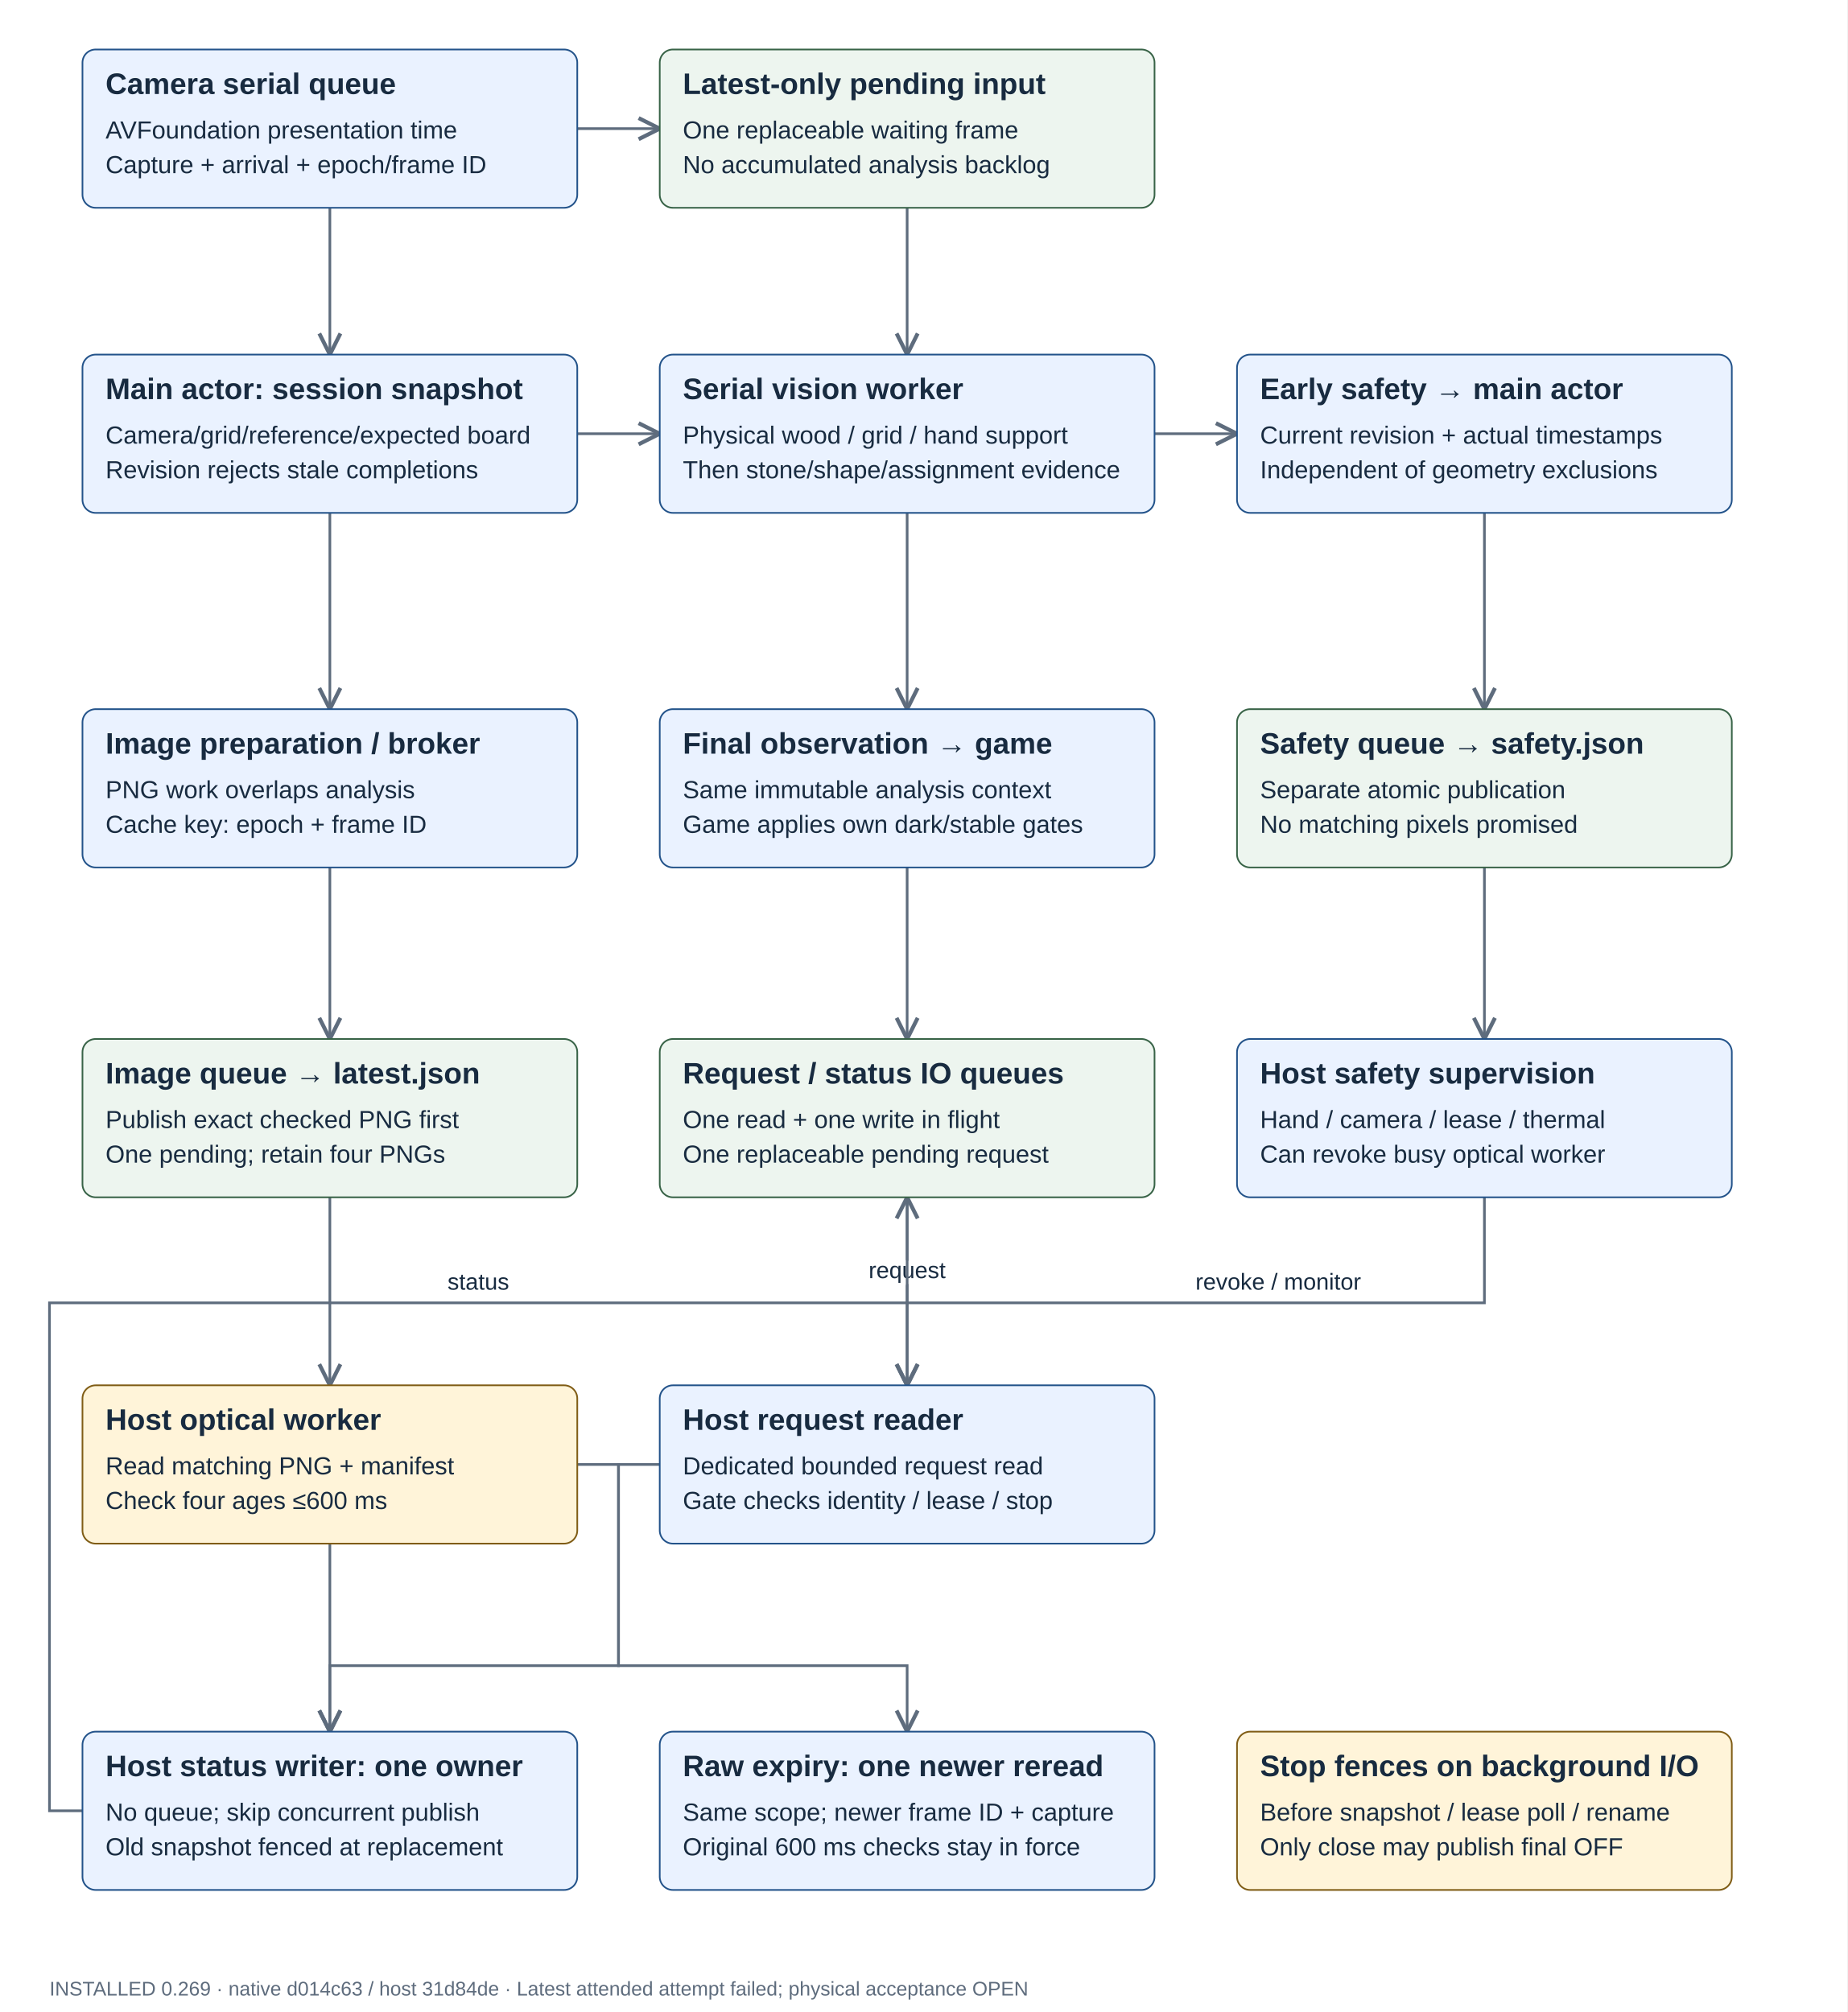
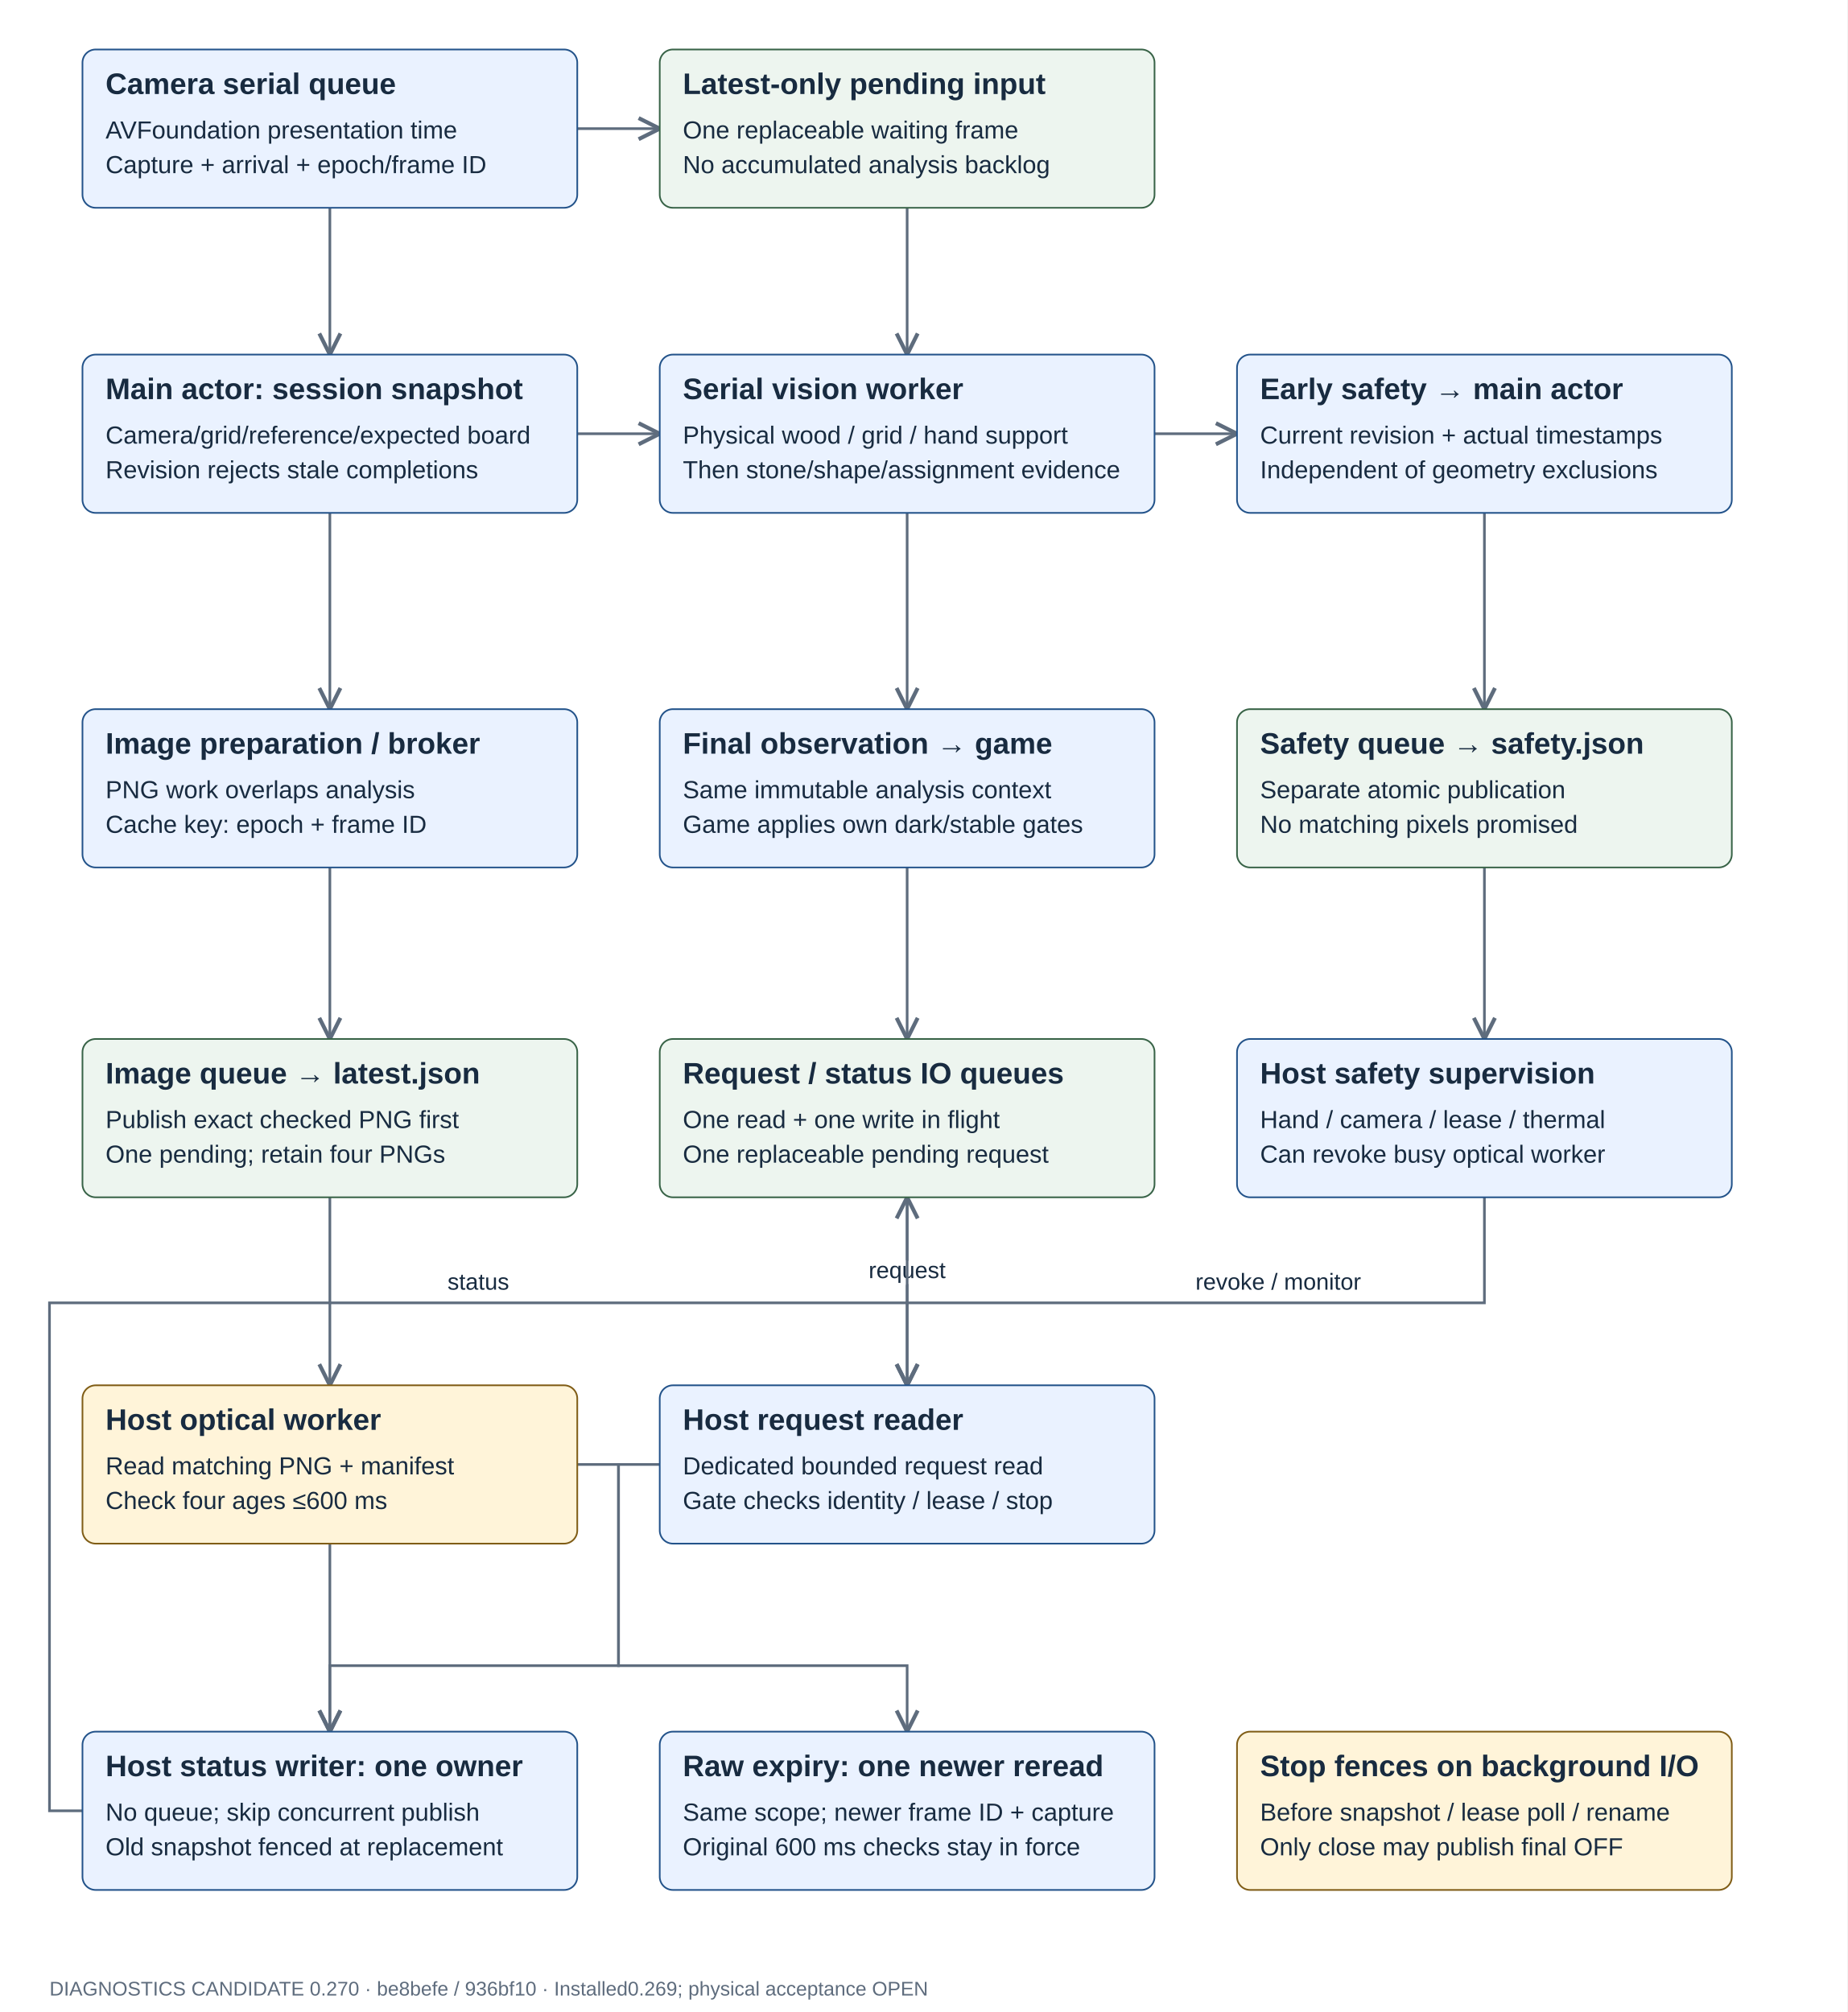
<svg xmlns="http://www.w3.org/2000/svg" viewBox="0 0 1120 1220" width="1120" height="1220" role="img" aria-labelledby="data-title data-desc">
  <defs>
    <marker id="arrow" markerWidth="10" markerHeight="10" refX="9" refY="5" orient="auto-start-reverse">
      <path d="M 1 1 L 9 5 L 1 9" fill="none" stroke="#5e6c7d" stroke-width="1.5" />
    </marker>
  </defs>
  <style>text{font-family:Arial,Helvetica,sans-serif;fill:#182b40}.edge-label{font-size:14px;paint-order:stroke;stroke:#fff;stroke-width:7px;stroke-linejoin:round}.node-title{font-size:18px;font-weight:600}.node-body{font-size:15px}</style>
  <rect width="100%" height="100%" fill="#fff" />
  <polyline points="200.0,126.0 200.0,215.0" fill="none" stroke="#5e6c7d" stroke-width="1.6" marker-end="url(#arrow)" />
  <polyline points="350.0,78.0 400.0,78.0" fill="none" stroke="#5e6c7d" stroke-width="1.6" marker-end="url(#arrow)" />
  <polyline points="550.0,126.0 550.0,215.0" fill="none" stroke="#5e6c7d" stroke-width="1.6" marker-end="url(#arrow)" />
  <polyline points="350.0,263.0 400.0,263.0" fill="none" stroke="#5e6c7d" stroke-width="1.6" marker-end="url(#arrow)" />
  <polyline points="700.0,263.0 750.0,263.0" fill="none" stroke="#5e6c7d" stroke-width="1.6" marker-end="url(#arrow)" />
  <polyline points="550.0,311.0 550.0,430.0" fill="none" stroke="#5e6c7d" stroke-width="1.6" marker-end="url(#arrow)" />
  <polyline points="200.0,311.0 200.0,430.0" fill="none" stroke="#5e6c7d" stroke-width="1.6" marker-end="url(#arrow)" />
  <polyline points="200.0,526.0 200.0,630.0" fill="none" stroke="#5e6c7d" stroke-width="1.6" marker-end="url(#arrow)" />
  <polyline points="900.0,311.0 900.0,430.0" fill="none" stroke="#5e6c7d" stroke-width="1.6" marker-end="url(#arrow)" />
  <polyline points="900.0,526.0 900.0,630.0" fill="none" stroke="#5e6c7d" stroke-width="1.6" marker-end="url(#arrow)" />
  <polyline points="550.0,526.0 550.0,630.0" fill="none" stroke="#5e6c7d" stroke-width="1.6" marker-end="url(#arrow)" />
  <polyline points="200.0,726.0 200.0,840.0" fill="none" stroke="#5e6c7d" stroke-width="1.6" marker-end="url(#arrow)" />
  <polyline points="200.0,936.0 200.0,1050.0" fill="none" stroke="#5e6c7d" stroke-width="1.6" marker-end="url(#arrow)" />
  <polyline points="550.0,726.0 550.0,840.0" fill="none" stroke="#5e6c7d" stroke-width="1.6" marker-end="url(#arrow)" />
  <text class="edge-label" x="550.0" y="775.0" text-anchor="middle">request</text>
  <polyline points="900.0,726.0 900,790 650,790 550.0,790 550.0,840.0" fill="none" stroke="#5e6c7d" stroke-width="1.6" marker-end="url(#arrow)" />
  <text class="edge-label" x="775.0" y="782.0" text-anchor="middle">revoke / monitor</text>
  <polyline points="400.0,888.0 375,888 375,1010 200,1010 200.0,1050.0" fill="none" stroke="#5e6c7d" stroke-width="1.6" marker-end="url(#arrow)" />
  <polyline points="50.0,1098.0 30,1098 30,790 550,790 550.0,726.0" fill="none" stroke="#5e6c7d" stroke-width="1.6" marker-end="url(#arrow)" />
  <text class="edge-label" x="290.0" y="782.0" text-anchor="middle">status</text>
  <polyline points="350.0,888.0 375,888 375,1010 550,1010 550.0,1050.0" fill="none" stroke="#5e6c7d" stroke-width="1.6" marker-end="url(#arrow)" />
  <g data-node="capture">
    <rect x="50" y="30" width="300" height="96" rx="8" fill="#eaf2ff" stroke="#23538a" />
    <text class="node-title" x="64" y="57">Camera serial queue</text>
    <text class="node-body" x="64" y="84">AVFoundation presentation time</text>
    <text class="node-body" x="64" y="105">Capture + arrival + epoch/frame ID</text>
  </g>
  <g data-node="main">
    <rect x="50" y="215" width="300" height="96" rx="8" fill="#eaf2ff" stroke="#23538a" />
    <text class="node-title" x="64" y="242">Main actor: session snapshot</text>
    <text class="node-body" x="64" y="269">Camera/grid/reference/expected board</text>
    <text class="node-body" x="64" y="290">Revision rejects stale completions</text>
  </g>
  <g data-node="vision">
    <rect x="400" y="215" width="300" height="96" rx="8" fill="#eaf2ff" stroke="#23538a" />
    <text class="node-title" x="414" y="242">Serial vision worker</text>
    <text class="node-body" x="414" y="269">Physical wood / grid / hand support</text>
    <text class="node-body" x="414" y="290">Then stone/shape/assignment evidence</text>
  </g>
  <g data-node="latest">
    <rect x="400" y="30" width="300" height="96" rx="8" fill="#edf5ef" stroke="#386347" />
    <text class="node-title" x="414" y="57">Latest-only pending input</text>
    <text class="node-body" x="414" y="84">One replaceable waiting frame</text>
    <text class="node-body" x="414" y="105">No accumulated analysis backlog</text>
  </g>
  <g data-node="safety">
    <rect x="750" y="215" width="300" height="96" rx="8" fill="#eaf2ff" stroke="#23538a" />
    <text class="node-title" x="764" y="242">Early safety → main actor</text>
    <text class="node-body" x="764" y="269">Current revision + actual timestamps</text>
    <text class="node-body" x="764" y="290">Independent of geometry exclusions</text>
  </g>
  <g data-node="observe">
    <rect x="400" y="430" width="300" height="96" rx="8" fill="#eaf2ff" stroke="#23538a" />
    <text class="node-title" x="414" y="457">Final observation → game</text>
    <text class="node-body" x="414" y="484">Same immutable analysis context</text>
    <text class="node-body" x="414" y="505">Game applies own dark/stable gates</text>
  </g>
  <g data-node="png">
    <rect x="50" y="430" width="300" height="96" rx="8" fill="#eaf2ff" stroke="#23538a" />
    <text class="node-title" x="64" y="457">Image preparation / broker</text>
    <text class="node-body" x="64" y="484">PNG work overlaps analysis</text>
    <text class="node-body" x="64" y="505">Cache key: epoch + frame ID</text>
  </g>
  <g data-node="manifest">
    <rect x="50" y="630" width="300" height="96" rx="8" fill="#edf5ef" stroke="#386347" />
    <text class="node-title" x="64" y="657">Image queue → latest.json</text>
    <text class="node-body" x="64" y="684">Publish exact checked PNG first</text>
    <text class="node-body" x="64" y="705">One pending; retain four PNGs</text>
  </g>
  <g data-node="safejson">
    <rect x="750" y="430" width="300" height="96" rx="8" fill="#edf5ef" stroke="#386347" />
    <text class="node-title" x="764" y="457">Safety queue → safety.json</text>
    <text class="node-body" x="764" y="484">Separate atomic publication</text>
    <text class="node-body" x="764" y="505">No matching pixels promised</text>
  </g>
  <g data-node="io">
    <rect x="400" y="630" width="300" height="96" rx="8" fill="#edf5ef" stroke="#386347" />
    <text class="node-title" x="414" y="657">Request / status IO queues</text>
    <text class="node-body" x="414" y="684">One read + one write in flight</text>
    <text class="node-body" x="414" y="705">One replaceable pending request</text>
  </g>
  <g data-node="reader">
    <rect x="50" y="840" width="300" height="96" rx="8" fill="#fff4d9" stroke="#805d16" />
    <text class="node-title" x="64" y="867">Host optical worker</text>
    <text class="node-body" x="64" y="894">Read matching PNG + manifest</text>
    <text class="node-body" x="64" y="915">Check four ages ≤600 ms</text>
  </g>
  <g data-node="supervisor">
    <rect x="750" y="630" width="300" height="96" rx="8" fill="#eaf2ff" stroke="#23538a" />
    <text class="node-title" x="764" y="657">Host safety supervision</text>
    <text class="node-body" x="764" y="684">Hand / camera / lease / thermal</text>
    <text class="node-body" x="764" y="705">Can revoke busy optical worker</text>
  </g>
  <g data-node="status">
    <rect x="400" y="840" width="300" height="96" rx="8" fill="#eaf2ff" stroke="#23538a" />
    <text class="node-title" x="414" y="867">Host request reader</text>
    <text class="node-body" x="414" y="894">Dedicated bounded request read</text>
    <text class="node-body" x="414" y="915">Gate checks identity / lease / stop</text>
  </g>
  <g data-node="publisher">
    <rect x="50" y="1050" width="300" height="96" rx="8" fill="#eaf2ff" stroke="#23538a" />
    <text class="node-title" x="64" y="1077">Host status writer: one owner</text>
    <text class="node-body" x="64" y="1104">No queue; skip concurrent publish</text>
    <text class="node-body" x="64" y="1125">Old snapshot fenced at replacement</text>
  </g>
  <g data-node="reread">
    <rect x="400" y="1050" width="300" height="96" rx="8" fill="#eaf2ff" stroke="#23538a" />
    <text class="node-title" x="414" y="1077">Raw expiry: one newer reread</text>
    <text class="node-body" x="414" y="1104">Same scope; newer frame ID + capture</text>
    <text class="node-body" x="414" y="1125">Original 600 ms checks stay in force</text>
  </g>
  <g data-node="stopfence">
    <rect x="750" y="1050" width="300" height="96" rx="8" fill="#fff4d9" stroke="#805d16" />
    <text class="node-title" x="764" y="1077">Stop fences on background I/O</text>
    <text class="node-body" x="764" y="1104">Before snapshot / lease poll / rename</text>
    <text class="node-body" x="764" y="1125">Only close may publish final OFF</text>
  </g>
-   <text x="30" y="1210" style="font-size:12px;fill:#5e6c7d">INSTALLED 0.269 · native d014c63 / host 31d84de · Latest attended attempt failed; physical acceptance OPEN</text>
+   <text x="30" y="1210" style="font-size:12px;fill:#5e6c7d">DIAGNOSTICS CANDIDATE 0.270 · be8befe / 936bf10 · Installed0.269; physical acceptance OPEN</text>
</svg>
